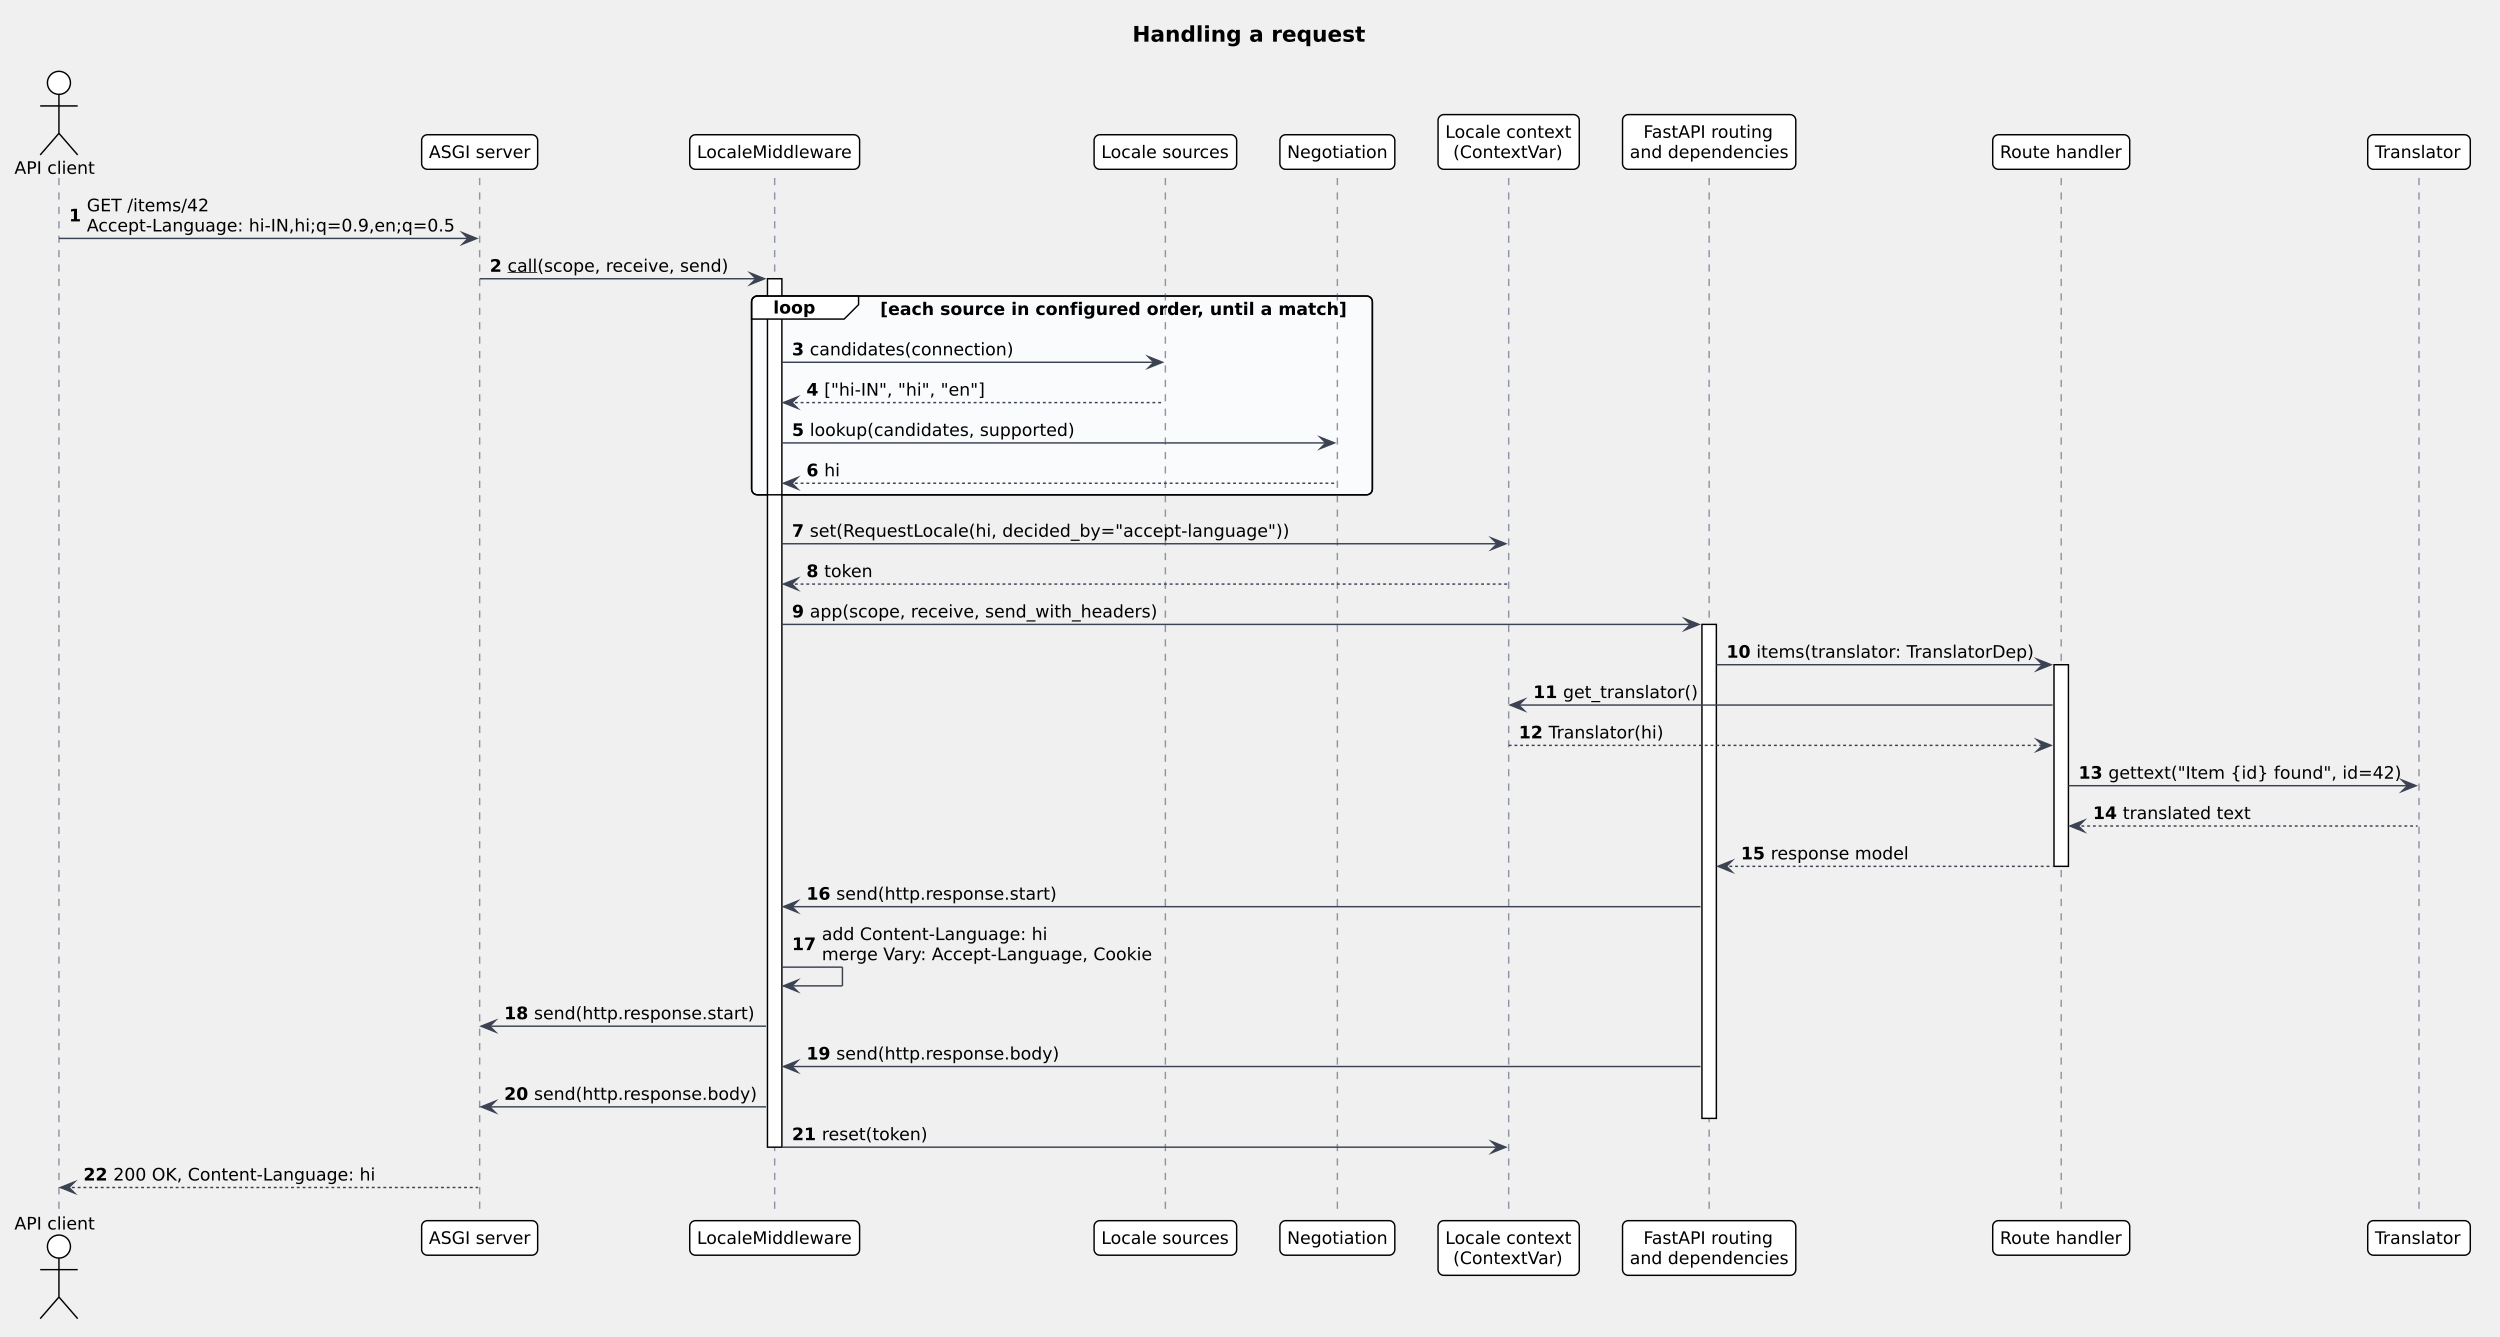
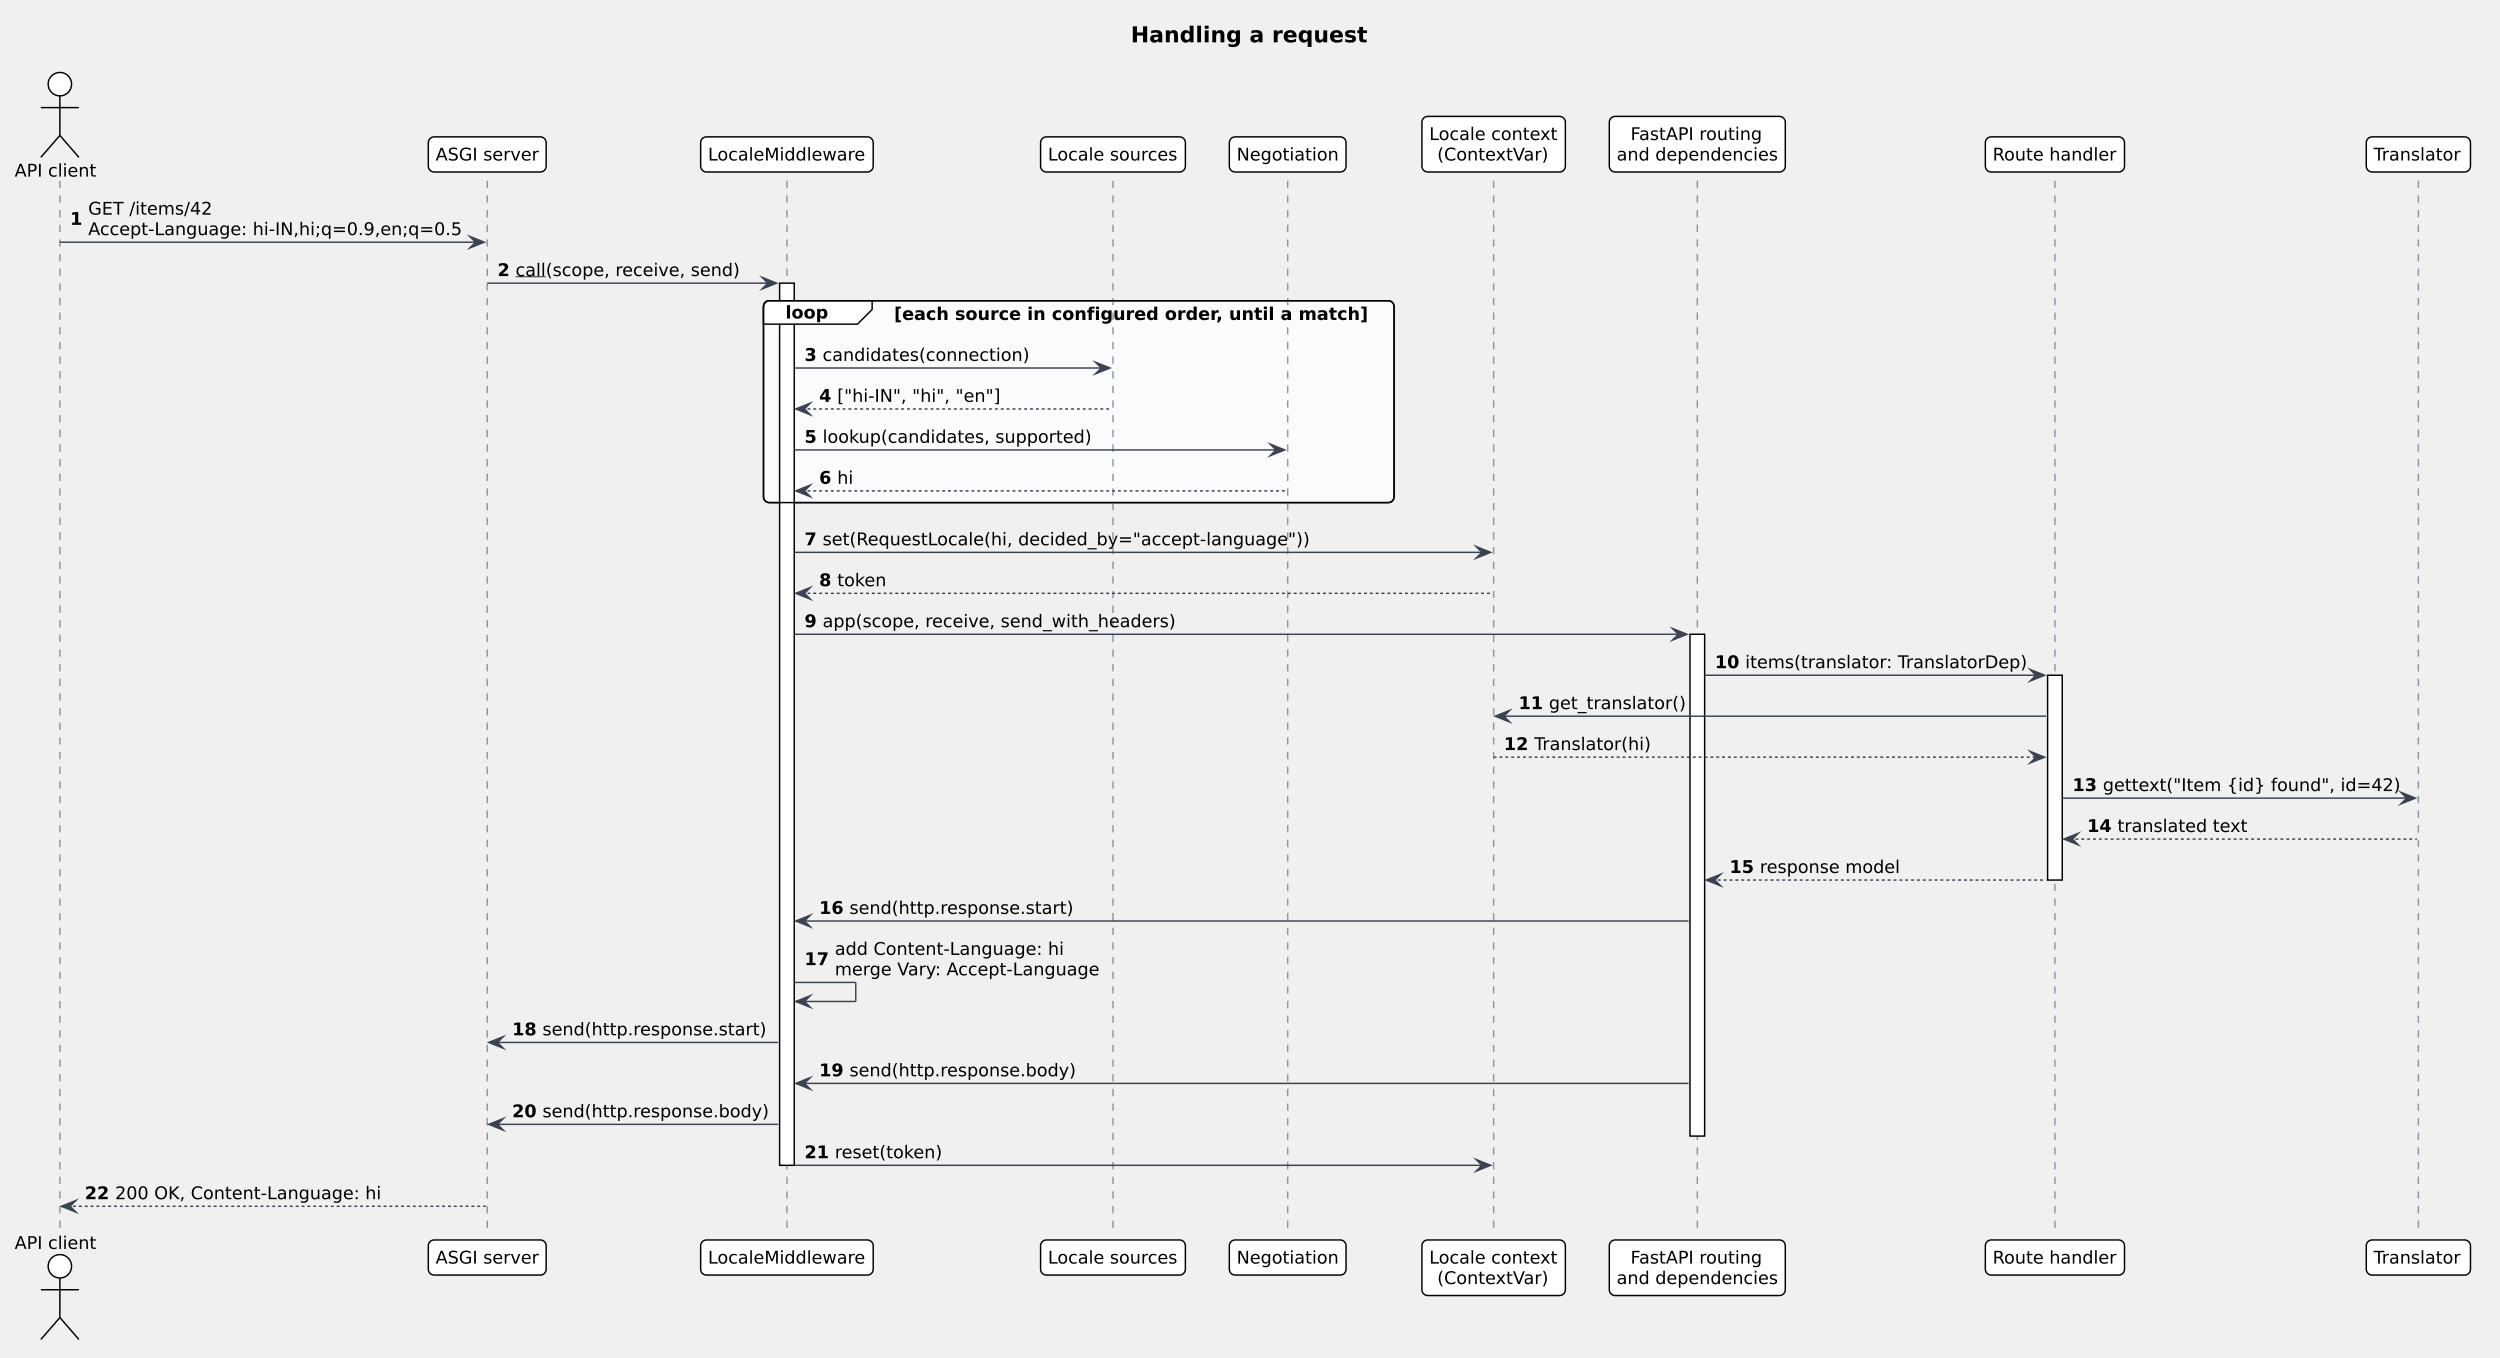
- <svg xmlns="http://www.w3.org/2000/svg" version="1.1" data-diagram-type="SEQUENCE" style="width:1734px;height:927px;background:#FFFFFF;" width="1734px" height="927px" viewBox="0 0 1734 927" zoomAndPan="magnify" preserveAspectRatio="none" contentStyleType="text/css">
+ <svg xmlns="http://www.w3.org/2000/svg" version="1.1" data-diagram-type="SEQUENCE" style="width:1707px;height:927px;background:#FFFFFF;" width="1707px" height="927px" viewBox="0 0 1707 927" zoomAndPan="magnify" preserveAspectRatio="none" contentStyleType="text/css">
  <defs />
  <g font-family="sans-serif" lengthAdjust="spacing">
    <g class="title" data-source-line="2">
-       <text x="785.389" y="28.923" fill="#000" font-size="15" textLength="161.616" font-weight="700" font-family="'DejaVu Sans'">Handling a request</text>
+       <text x="772.112" y="28.923" fill="#000" font-size="15" textLength="161.616" font-weight="700" font-family="'DejaVu Sans'">Handling a request</text>
    </g>
    <rect x="521.313" y="205.336" width="430.574" height="137.844" fill="#FAFBFC" style="stroke:#FAFBFC;stroke-width:1;" rx="4" ry="4" />
    <rect x="521.313" y="205.336" width="430.574" height="137.844" fill="none" style="stroke:#000;stroke-width:1;" rx="4" ry="4" />
    <g>
      <rect x="37.379" y="123.43" width="8" height="718.219" fill="#000" fill-opacity="0" />
      <line x1="40.879" y1="123.43" x2="40.879" y2="841.648" style="stroke:#8C96A8;stroke-width:1;stroke-dasharray:5,5;" />
    </g>
    <g>
      <rect x="329.186" y="123.43" width="8" height="718.219" fill="#000" fill-opacity="0" />
      <line x1="332.686" y1="123.43" x2="332.686" y2="841.648" style="stroke:#8C96A8;stroke-width:1;stroke-dasharray:5,5;" />
    </g>
    <g>
      <rect x="533.813" y="123.43" width="8" height="718.219" fill="#000" fill-opacity="0" />
      <line x1="537.313" y1="123.43" x2="537.313" y2="841.648" style="stroke:#8C96A8;stroke-width:1;stroke-dasharray:5,5;" />
    </g>
    <g>
      <rect x="532.313" y="193.336" width="10" height="602.344" fill="#FFF" style="stroke:#000;stroke-width:1;" />
    </g>
    <g>
-       <rect x="804.805" y="123.43" width="8" height="718.219" fill="#000" fill-opacity="0" />
-       <line x1="808.305" y1="123.43" x2="808.305" y2="841.648" style="stroke:#8C96A8;stroke-width:1;stroke-dasharray:5,5;" />
+       <rect x="756.447" y="123.43" width="8" height="718.219" fill="#000" fill-opacity="0" />
+       <line x1="759.947" y1="123.43" x2="759.947" y2="841.648" style="stroke:#8C96A8;stroke-width:1;stroke-dasharray:5,5;" />
    </g>
    <g>
-       <rect x="924.091" y="123.43" width="8" height="718.219" fill="#000" fill-opacity="0" />
-       <line x1="927.591" y1="123.43" x2="927.591" y2="841.648" style="stroke:#8C96A8;stroke-width:1;stroke-dasharray:5,5;" />
+       <rect x="875.733" y="123.43" width="8" height="718.219" fill="#000" fill-opacity="0" />
+       <line x1="879.233" y1="123.43" x2="879.233" y2="841.648" style="stroke:#8C96A8;stroke-width:1;stroke-dasharray:5,5;" />
    </g>
    <g>
-       <rect x="1042.914" y="123.43" width="8" height="718.219" fill="#000" fill-opacity="0" />
-       <line x1="1046.414" y1="123.43" x2="1046.414" y2="841.648" style="stroke:#8C96A8;stroke-width:1;stroke-dasharray:5,5;" />
+       <rect x="1016.361" y="123.43" width="8" height="718.219" fill="#000" fill-opacity="0" />
+       <line x1="1019.861" y1="123.43" x2="1019.861" y2="841.648" style="stroke:#8C96A8;stroke-width:1;stroke-dasharray:5,5;" />
    </g>
    <g>
-       <rect x="1181.973" y="123.43" width="8" height="718.219" fill="#000" fill-opacity="0" />
-       <line x1="1185.473" y1="123.43" x2="1185.473" y2="841.648" style="stroke:#8C96A8;stroke-width:1;stroke-dasharray:5,5;" />
+       <rect x="1155.42" y="123.43" width="8" height="718.219" fill="#000" fill-opacity="0" />
+       <line x1="1158.92" y1="123.43" x2="1158.92" y2="841.648" style="stroke:#8C96A8;stroke-width:1;stroke-dasharray:5,5;" />
    </g>
    <g>
-       <rect x="1180.473" y="433.086" width="10" height="342.625" fill="#FFF" style="stroke:#000;stroke-width:1;" />
+       <rect x="1153.92" y="433.086" width="10" height="342.625" fill="#FFF" style="stroke:#000;stroke-width:1;" />
    </g>
    <g>
-       <rect x="1426.156" y="123.43" width="8" height="718.219" fill="#000" fill-opacity="0" />
-       <line x1="1429.656" y1="123.43" x2="1429.656" y2="841.648" style="stroke:#8C96A8;stroke-width:1;stroke-dasharray:5,5;" />
+       <rect x="1399.604" y="123.43" width="8" height="718.219" fill="#000" fill-opacity="0" />
+       <line x1="1403.104" y1="123.43" x2="1403.104" y2="841.648" style="stroke:#8C96A8;stroke-width:1;stroke-dasharray:5,5;" />
    </g>
    <g>
-       <rect x="1424.656" y="461.055" width="10" height="139.844" fill="#FFF" style="stroke:#000;stroke-width:1;" />
+       <rect x="1398.104" y="461.055" width="10" height="139.844" fill="#FFF" style="stroke:#000;stroke-width:1;" />
    </g>
    <g>
-       <rect x="1674.322" y="123.43" width="8" height="718.219" fill="#000" fill-opacity="0" />
-       <line x1="1677.822" y1="123.43" x2="1677.822" y2="841.648" style="stroke:#8C96A8;stroke-width:1;stroke-dasharray:5,5;" />
+       <rect x="1647.77" y="123.43" width="8" height="718.219" fill="#000" fill-opacity="0" />
+       <line x1="1651.27" y1="123.43" x2="1651.27" y2="841.648" style="stroke:#8C96A8;stroke-width:1;stroke-dasharray:5,5;" />
    </g>
    <text x="10" y="120.6" fill="#000" font-size="12" textLength="55.758" font-family="'DejaVu Sans'">API client</text>
    <ellipse cx="40.879" cy="57.461" rx="8" ry="8" fill="#FFF" style="stroke:#000;stroke-width:1;" />
    <path d="M40.879,65.461 L40.879,92.461 M27.879,73.461 L53.879,73.461 M40.879,92.461 L27.879,107.461 M40.879,92.461 L53.879,107.461" style="stroke:#000;stroke-width:1;" fill="none" />
    <rect x="292.453" y="93.461" width="80.465" height="23.969" fill="#FFF" style="stroke:#000;stroke-width:1;" rx="4" ry="4" />
    <text x="297.453" y="109.6" fill="#000" font-size="12" textLength="70.465" font-family="'DejaVu Sans'">ASGI server</text>
    <rect x="478.403" y="93.461" width="117.818" height="23.969" fill="#FFF" style="stroke:#000;stroke-width:1;" rx="4" ry="4" />
    <text x="483.403" y="109.6" fill="#000" font-size="12" textLength="107.818" font-family="'DejaVu Sans'">LocaleMiddleware</text>
-     <rect x="758.867" y="93.461" width="98.875" height="23.969" fill="#FFF" style="stroke:#000;stroke-width:1;" rx="4" ry="4" />
-     <text x="763.867" y="109.6" fill="#000" font-size="12" textLength="88.875" font-family="'DejaVu Sans'">Locale sources</text>
-     <rect x="887.742" y="93.461" width="79.697" height="23.969" fill="#FFF" style="stroke:#000;stroke-width:1;" rx="4" ry="4" />
-     <text x="892.742" y="109.6" fill="#000" font-size="12" textLength="69.697" font-family="'DejaVu Sans'">Negotiation</text>
-     <rect x="997.439" y="79.492" width="97.949" height="37.938" fill="#FFF" style="stroke:#000;stroke-width:1;" rx="4" ry="4" />
-     <text x="1002.439" y="95.631" fill="#000" font-size="12" textLength="87.949" font-family="'DejaVu Sans'">Locale context</text>
-     <text x="1007.874" y="109.6" fill="#000" font-size="12" textLength="77.08" font-family="'DejaVu Sans'">(ContextVar)</text>
-     <rect x="1125.389" y="79.492" width="120.168" height="37.938" fill="#FFF" style="stroke:#000;stroke-width:1;" rx="4" ry="4" />
-     <text x="1139.896" y="95.631" fill="#000" font-size="12" textLength="91.154" font-family="'DejaVu Sans'">FastAPI routing</text>
-     <text x="1130.389" y="109.6" fill="#000" font-size="12" textLength="110.168" font-family="'DejaVu Sans'">and dependencies</text>
-     <rect x="1382.146" y="93.461" width="95.02" height="23.969" fill="#FFF" style="stroke:#000;stroke-width:1;" rx="4" ry="4" />
-     <text x="1387.146" y="109.6" fill="#000" font-size="12" textLength="85.02" font-family="'DejaVu Sans'">Route handler</text>
-     <rect x="1642.251" y="93.461" width="71.143" height="23.969" fill="#FFF" style="stroke:#000;stroke-width:1;" rx="4" ry="4" />
-     <text x="1647.251" y="109.6" fill="#000" font-size="12" textLength="61.143" font-family="'DejaVu Sans'">Translator</text>
+     <rect x="710.51" y="93.461" width="98.875" height="23.969" fill="#FFF" style="stroke:#000;stroke-width:1;" rx="4" ry="4" />
+     <text x="715.51" y="109.6" fill="#000" font-size="12" textLength="88.875" font-family="'DejaVu Sans'">Locale sources</text>
+     <rect x="839.385" y="93.461" width="79.697" height="23.969" fill="#FFF" style="stroke:#000;stroke-width:1;" rx="4" ry="4" />
+     <text x="844.385" y="109.6" fill="#000" font-size="12" textLength="69.697" font-family="'DejaVu Sans'">Negotiation</text>
+     <rect x="970.887" y="79.492" width="97.949" height="37.938" fill="#FFF" style="stroke:#000;stroke-width:1;" rx="4" ry="4" />
+     <text x="975.887" y="95.631" fill="#000" font-size="12" textLength="87.949" font-family="'DejaVu Sans'">Locale context</text>
+     <text x="981.321" y="109.6" fill="#000" font-size="12" textLength="77.08" font-family="'DejaVu Sans'">(ContextVar)</text>
+     <rect x="1098.836" y="79.492" width="120.168" height="37.938" fill="#FFF" style="stroke:#000;stroke-width:1;" rx="4" ry="4" />
+     <text x="1113.343" y="95.631" fill="#000" font-size="12" textLength="91.154" font-family="'DejaVu Sans'">FastAPI routing</text>
+     <text x="1103.836" y="109.6" fill="#000" font-size="12" textLength="110.168" font-family="'DejaVu Sans'">and dependencies</text>
+     <rect x="1355.594" y="93.461" width="95.02" height="23.969" fill="#FFF" style="stroke:#000;stroke-width:1;" rx="4" ry="4" />
+     <text x="1360.594" y="109.6" fill="#000" font-size="12" textLength="85.02" font-family="'DejaVu Sans'">Route handler</text>
+     <rect x="1615.698" y="93.461" width="71.143" height="23.969" fill="#FFF" style="stroke:#000;stroke-width:1;" rx="4" ry="4" />
+     <text x="1620.698" y="109.6" fill="#000" font-size="12" textLength="61.143" font-family="'DejaVu Sans'">Translator</text>
    <text x="10" y="852.787" fill="#000" font-size="12" textLength="55.758" font-family="'DejaVu Sans'">API client</text>
    <ellipse cx="40.879" cy="864.617" rx="8" ry="8" fill="#FFF" style="stroke:#000;stroke-width:1;" />
    <path d="M40.879,872.617 L40.879,899.617 M27.879,880.617 L53.879,880.617 M40.879,899.617 L27.879,914.617 M40.879,899.617 L53.879,914.617" style="stroke:#000;stroke-width:1;" fill="none" />
    <rect x="292.453" y="846.648" width="80.465" height="23.969" fill="#FFF" style="stroke:#000;stroke-width:1;" rx="4" ry="4" />
    <text x="297.453" y="862.787" fill="#000" font-size="12" textLength="70.465" font-family="'DejaVu Sans'">ASGI server</text>
    <rect x="478.403" y="846.648" width="117.818" height="23.969" fill="#FFF" style="stroke:#000;stroke-width:1;" rx="4" ry="4" />
    <text x="483.403" y="862.787" fill="#000" font-size="12" textLength="107.818" font-family="'DejaVu Sans'">LocaleMiddleware</text>
-     <rect x="758.867" y="846.648" width="98.875" height="23.969" fill="#FFF" style="stroke:#000;stroke-width:1;" rx="4" ry="4" />
-     <text x="763.867" y="862.787" fill="#000" font-size="12" textLength="88.875" font-family="'DejaVu Sans'">Locale sources</text>
-     <rect x="887.742" y="846.648" width="79.697" height="23.969" fill="#FFF" style="stroke:#000;stroke-width:1;" rx="4" ry="4" />
-     <text x="892.742" y="862.787" fill="#000" font-size="12" textLength="69.697" font-family="'DejaVu Sans'">Negotiation</text>
-     <rect x="997.439" y="846.648" width="97.949" height="37.938" fill="#FFF" style="stroke:#000;stroke-width:1;" rx="4" ry="4" />
-     <text x="1002.439" y="862.787" fill="#000" font-size="12" textLength="87.949" font-family="'DejaVu Sans'">Locale context</text>
-     <text x="1007.874" y="876.756" fill="#000" font-size="12" textLength="77.08" font-family="'DejaVu Sans'">(ContextVar)</text>
-     <rect x="1125.389" y="846.648" width="120.168" height="37.938" fill="#FFF" style="stroke:#000;stroke-width:1;" rx="4" ry="4" />
-     <text x="1139.896" y="862.787" fill="#000" font-size="12" textLength="91.154" font-family="'DejaVu Sans'">FastAPI routing</text>
-     <text x="1130.389" y="876.756" fill="#000" font-size="12" textLength="110.168" font-family="'DejaVu Sans'">and dependencies</text>
-     <rect x="1382.146" y="846.648" width="95.02" height="23.969" fill="#FFF" style="stroke:#000;stroke-width:1;" rx="4" ry="4" />
-     <text x="1387.146" y="862.787" fill="#000" font-size="12" textLength="85.02" font-family="'DejaVu Sans'">Route handler</text>
-     <rect x="1642.251" y="846.648" width="71.143" height="23.969" fill="#FFF" style="stroke:#000;stroke-width:1;" rx="4" ry="4" />
-     <text x="1647.251" y="862.787" fill="#000" font-size="12" textLength="61.143" font-family="'DejaVu Sans'">Translator</text>
+     <rect x="710.51" y="846.648" width="98.875" height="23.969" fill="#FFF" style="stroke:#000;stroke-width:1;" rx="4" ry="4" />
+     <text x="715.51" y="862.787" fill="#000" font-size="12" textLength="88.875" font-family="'DejaVu Sans'">Locale sources</text>
+     <rect x="839.385" y="846.648" width="79.697" height="23.969" fill="#FFF" style="stroke:#000;stroke-width:1;" rx="4" ry="4" />
+     <text x="844.385" y="862.787" fill="#000" font-size="12" textLength="69.697" font-family="'DejaVu Sans'">Negotiation</text>
+     <rect x="970.887" y="846.648" width="97.949" height="37.938" fill="#FFF" style="stroke:#000;stroke-width:1;" rx="4" ry="4" />
+     <text x="975.887" y="862.787" fill="#000" font-size="12" textLength="87.949" font-family="'DejaVu Sans'">Locale context</text>
+     <text x="981.321" y="876.756" fill="#000" font-size="12" textLength="77.08" font-family="'DejaVu Sans'">(ContextVar)</text>
+     <rect x="1098.836" y="846.648" width="120.168" height="37.938" fill="#FFF" style="stroke:#000;stroke-width:1;" rx="4" ry="4" />
+     <text x="1113.343" y="862.787" fill="#000" font-size="12" textLength="91.154" font-family="'DejaVu Sans'">FastAPI routing</text>
+     <text x="1103.836" y="876.756" fill="#000" font-size="12" textLength="110.168" font-family="'DejaVu Sans'">and dependencies</text>
+     <rect x="1355.594" y="846.648" width="95.02" height="23.969" fill="#FFF" style="stroke:#000;stroke-width:1;" rx="4" ry="4" />
+     <text x="1360.594" y="862.787" fill="#000" font-size="12" textLength="85.02" font-family="'DejaVu Sans'">Route handler</text>
+     <rect x="1615.698" y="846.648" width="71.143" height="23.969" fill="#FFF" style="stroke:#000;stroke-width:1;" rx="4" ry="4" />
+     <text x="1620.698" y="862.787" fill="#000" font-size="12" textLength="61.143" font-family="'DejaVu Sans'">Translator</text>
    <polygon points="320.686,161.367,330.686,165.367,320.686,169.367,324.686,165.367" fill="#3B4252" style="stroke:#3B4252;stroke-width:1;stroke-linejoin:miter;stroke-miterlimit:10;" />
    <line x1="40.879" y1="165.367" x2="326.686" y2="165.367" style="stroke:#3B4252;stroke-width:1;" />
    <text x="47.879" y="153.553" fill="#000" font-size="12" font-weight="700" font-family="'DejaVu Sans'">1</text>
    <text x="60.229" y="146.568" fill="#000" font-size="12" textLength="84.744" font-family="'DejaVu Sans'">GET /items/42</text>
    <text x="60.229" y="160.537" fill="#000" font-size="12" textLength="255.457" font-family="'DejaVu Sans'">Accept-Language: hi-IN,hi;q=0.9,en;q=0.5</text>
    <polygon points="520.313,189.336,530.313,193.336,520.313,197.336,524.313,193.336" fill="#3B4252" style="stroke:#3B4252;stroke-width:1;stroke-linejoin:miter;stroke-miterlimit:10;" />
    <line x1="332.686" y1="193.336" x2="526.313" y2="193.336" style="stroke:#3B4252;stroke-width:1;" />
    <text x="339.686" y="188.506" fill="#000" font-size="12" font-weight="700" font-family="'DejaVu Sans'">2</text>
    <text x="352.035" y="188.506" fill="#000" font-size="12" textLength="20.619" text-decoration="underline" font-family="'DejaVu Sans'">call</text>
    <text x="372.654" y="188.506" fill="#000" font-size="12" textLength="132.785" font-family="'DejaVu Sans'">(scope, receive, send)</text>
    <path d="M525.313,205.336 L595.504,205.336 L595.504,211.305 L585.504,221.305 L521.313,221.305 L521.313,209.336 A4,4 0 0 1 525.313,205.336" style="stroke:#000;stroke-width:1;" fill="#FFF" />
    <rect x="521.313" y="205.336" width="430.574" height="137.844" fill="none" style="stroke:#000;stroke-width:1;" rx="4" ry="4" />
    <text x="536.313" y="217.475" fill="#000" font-size="12" textLength="29.191" font-weight="700" font-family="'DejaVu Sans'">loop</text>
    <text x="610.504" y="218.475" fill="#000" font-size="12" textLength="325.383" font-weight="700" font-family="'DejaVu Sans'">[each source in configured order, until a match]</text>
-     <polygon points="796.305,247.273,806.305,251.273,796.305,255.273,800.305,251.273" fill="#3B4252" style="stroke:#3B4252;stroke-width:1;stroke-linejoin:miter;stroke-miterlimit:10;" />
-     <line x1="542.313" y1="251.273" x2="802.305" y2="251.273" style="stroke:#3B4252;stroke-width:1;" />
+     <polygon points="747.947,247.273,757.947,251.273,747.947,255.273,751.947,251.273" fill="#3B4252" style="stroke:#3B4252;stroke-width:1;stroke-linejoin:miter;stroke-miterlimit:10;" />
+     <line x1="542.313" y1="251.273" x2="753.947" y2="251.273" style="stroke:#3B4252;stroke-width:1;" />
    <text x="549.313" y="246.443" fill="#000" font-size="12" font-weight="700" font-family="'DejaVu Sans'">3</text>
    <text x="561.662" y="246.443" fill="#000" font-size="12" textLength="141.299" font-family="'DejaVu Sans'">candidates(connection)</text>
    <polygon points="553.313,275.242,543.313,279.242,553.313,283.242,549.313,279.242" fill="#3B4252" style="stroke:#3B4252;stroke-width:1;stroke-linejoin:miter;stroke-miterlimit:10;" />
-     <line x1="547.313" y1="279.242" x2="807.305" y2="279.242" style="stroke:#3B4252;stroke-width:1;stroke-dasharray:2,2;" />
+     <line x1="547.313" y1="279.242" x2="758.947" y2="279.242" style="stroke:#3B4252;stroke-width:1;stroke-dasharray:2,2;" />
    <text x="559.313" y="274.412" fill="#000" font-size="12" font-weight="700" font-family="'DejaVu Sans'">4</text>
    <text x="571.662" y="274.412" fill="#000" font-size="12" textLength="111.451" font-family="'DejaVu Sans'">["hi-IN", "hi", "en"]</text>
-     <polygon points="915.591,303.211,925.591,307.211,915.591,311.211,919.591,307.211" fill="#3B4252" style="stroke:#3B4252;stroke-width:1;stroke-linejoin:miter;stroke-miterlimit:10;" />
-     <line x1="542.313" y1="307.211" x2="921.591" y2="307.211" style="stroke:#3B4252;stroke-width:1;" />
+     <polygon points="867.233,303.211,877.233,307.211,867.233,311.211,871.233,307.211" fill="#3B4252" style="stroke:#3B4252;stroke-width:1;stroke-linejoin:miter;stroke-miterlimit:10;" />
+     <line x1="542.313" y1="307.211" x2="873.233" y2="307.211" style="stroke:#3B4252;stroke-width:1;" />
    <text x="549.313" y="302.381" fill="#000" font-size="12" font-weight="700" font-family="'DejaVu Sans'">5</text>
    <text x="561.662" y="302.381" fill="#000" font-size="12" textLength="184.072" font-family="'DejaVu Sans'">lookup(candidates, supported)</text>
    <polygon points="553.313,331.18,543.313,335.18,553.313,339.18,549.313,335.18" fill="#3B4252" style="stroke:#3B4252;stroke-width:1;stroke-linejoin:miter;stroke-miterlimit:10;" />
-     <line x1="547.313" y1="335.18" x2="926.591" y2="335.18" style="stroke:#3B4252;stroke-width:1;stroke-dasharray:2,2;" />
+     <line x1="547.313" y1="335.18" x2="878.233" y2="335.18" style="stroke:#3B4252;stroke-width:1;stroke-dasharray:2,2;" />
    <text x="559.313" y="330.35" fill="#000" font-size="12" font-weight="700" font-family="'DejaVu Sans'">6</text>
    <text x="571.662" y="330.35" fill="#000" font-size="12" textLength="10.939" font-family="'DejaVu Sans'">hi</text>
-     <polygon points="1034.414,373.148,1044.414,377.148,1034.414,381.148,1038.414,377.148" fill="#3B4252" style="stroke:#3B4252;stroke-width:1;stroke-linejoin:miter;stroke-miterlimit:10;" />
-     <line x1="542.313" y1="377.148" x2="1040.414" y2="377.148" style="stroke:#3B4252;stroke-width:1;" />
+     <polygon points="1007.861,373.148,1017.861,377.148,1007.861,381.148,1011.861,377.148" fill="#3B4252" style="stroke:#3B4252;stroke-width:1;stroke-linejoin:miter;stroke-miterlimit:10;" />
+     <line x1="542.313" y1="377.148" x2="1013.861" y2="377.148" style="stroke:#3B4252;stroke-width:1;" />
    <text x="549.313" y="372.318" fill="#000" font-size="12" font-weight="700" font-family="'DejaVu Sans'">7</text>
    <text x="561.662" y="372.318" fill="#000" font-size="12" textLength="333.428" font-family="'DejaVu Sans'">set(RequestLocale(hi, decided_by="accept-language"))</text>
    <polygon points="553.313,401.117,543.313,405.117,553.313,409.117,549.313,405.117" fill="#3B4252" style="stroke:#3B4252;stroke-width:1;stroke-linejoin:miter;stroke-miterlimit:10;" />
-     <line x1="547.313" y1="405.117" x2="1045.414" y2="405.117" style="stroke:#3B4252;stroke-width:1;stroke-dasharray:2,2;" />
+     <line x1="547.313" y1="405.117" x2="1018.861" y2="405.117" style="stroke:#3B4252;stroke-width:1;stroke-dasharray:2,2;" />
    <text x="559.313" y="400.287" fill="#000" font-size="12" font-weight="700" font-family="'DejaVu Sans'">8</text>
    <text x="571.662" y="400.287" fill="#000" font-size="12" textLength="33.984" font-family="'DejaVu Sans'">token</text>
-     <polygon points="1168.473,429.086,1178.473,433.086,1168.473,437.086,1172.473,433.086" fill="#3B4252" style="stroke:#3B4252;stroke-width:1;stroke-linejoin:miter;stroke-miterlimit:10;" />
-     <line x1="542.313" y1="433.086" x2="1174.473" y2="433.086" style="stroke:#3B4252;stroke-width:1;" />
+     <polygon points="1141.92,429.086,1151.92,433.086,1141.92,437.086,1145.92,433.086" fill="#3B4252" style="stroke:#3B4252;stroke-width:1;stroke-linejoin:miter;stroke-miterlimit:10;" />
+     <line x1="542.313" y1="433.086" x2="1147.92" y2="433.086" style="stroke:#3B4252;stroke-width:1;" />
    <text x="549.313" y="428.256" fill="#000" font-size="12" font-weight="700" font-family="'DejaVu Sans'">9</text>
    <text x="561.662" y="428.256" fill="#000" font-size="12" textLength="241.359" font-family="'DejaVu Sans'">app(scope, receive, send_with_headers)</text>
-     <polygon points="1412.656,457.055,1422.656,461.055,1412.656,465.055,1416.656,461.055" fill="#3B4252" style="stroke:#3B4252;stroke-width:1;stroke-linejoin:miter;stroke-miterlimit:10;" />
-     <line x1="1190.473" y1="461.055" x2="1418.656" y2="461.055" style="stroke:#3B4252;stroke-width:1;" />
-     <text x="1197.473" y="456.225" fill="#000" font-size="12" textLength="16.699" font-weight="700" font-family="'DejaVu Sans'">10</text>
-     <text x="1218.172" y="456.225" fill="#000" font-size="12" textLength="194.484" font-family="'DejaVu Sans'">items(translator: TranslatorDep)</text>
-     <polygon points="1057.414,485.023,1047.414,489.023,1057.414,493.023,1053.414,489.023" fill="#3B4252" style="stroke:#3B4252;stroke-width:1;stroke-linejoin:miter;stroke-miterlimit:10;" />
-     <line x1="1051.414" y1="489.023" x2="1423.656" y2="489.023" style="stroke:#3B4252;stroke-width:1;" />
-     <text x="1063.414" y="484.193" fill="#000" font-size="12" textLength="16.699" font-weight="700" font-family="'DejaVu Sans'">11</text>
-     <text x="1084.113" y="484.193" fill="#000" font-size="12" textLength="93.586" font-family="'DejaVu Sans'">get_translator()</text>
-     <polygon points="1412.656,512.992,1422.656,516.992,1412.656,520.992,1416.656,516.992" fill="#3B4252" style="stroke:#3B4252;stroke-width:1;stroke-linejoin:miter;stroke-miterlimit:10;" />
-     <line x1="1046.414" y1="516.992" x2="1418.656" y2="516.992" style="stroke:#3B4252;stroke-width:1;stroke-dasharray:2,2;" />
-     <text x="1053.414" y="512.162" fill="#000" font-size="12" textLength="16.699" font-weight="700" font-family="'DejaVu Sans'">12</text>
-     <text x="1074.113" y="512.162" fill="#000" font-size="12" textLength="81.445" font-family="'DejaVu Sans'">Translator(hi)</text>
-     <polygon points="1665.822,540.961,1675.822,544.961,1665.822,548.961,1669.822,544.961" fill="#3B4252" style="stroke:#3B4252;stroke-width:1;stroke-linejoin:miter;stroke-miterlimit:10;" />
-     <line x1="1434.656" y1="544.961" x2="1671.822" y2="544.961" style="stroke:#3B4252;stroke-width:1;" />
-     <text x="1441.656" y="540.131" fill="#000" font-size="12" textLength="16.699" font-weight="700" font-family="'DejaVu Sans'">13</text>
-     <text x="1462.355" y="540.131" fill="#000" font-size="12" textLength="203.467" font-family="'DejaVu Sans'">gettext("Item {id} found", id=42)</text>
-     <polygon points="1445.656,568.93,1435.656,572.93,1445.656,576.93,1441.656,572.93" fill="#3B4252" style="stroke:#3B4252;stroke-width:1;stroke-linejoin:miter;stroke-miterlimit:10;" />
-     <line x1="1439.656" y1="572.93" x2="1676.822" y2="572.93" style="stroke:#3B4252;stroke-width:1;stroke-dasharray:2,2;" />
-     <text x="1451.656" y="568.1" fill="#000" font-size="12" textLength="16.699" font-weight="700" font-family="'DejaVu Sans'">14</text>
-     <text x="1472.355" y="568.1" fill="#000" font-size="12" textLength="88.951" font-family="'DejaVu Sans'">translated text</text>
-     <polygon points="1201.473,596.898,1191.473,600.898,1201.473,604.898,1197.473,600.898" fill="#3B4252" style="stroke:#3B4252;stroke-width:1;stroke-linejoin:miter;stroke-miterlimit:10;" />
-     <line x1="1195.473" y1="600.898" x2="1423.656" y2="600.898" style="stroke:#3B4252;stroke-width:1;stroke-dasharray:2,2;" />
-     <text x="1207.473" y="596.068" fill="#000" font-size="12" textLength="16.699" font-weight="700" font-family="'DejaVu Sans'">15</text>
-     <text x="1228.172" y="596.068" fill="#000" font-size="12" textLength="95.947" font-family="'DejaVu Sans'">response model</text>
+     <polygon points="1386.104,457.055,1396.104,461.055,1386.104,465.055,1390.104,461.055" fill="#3B4252" style="stroke:#3B4252;stroke-width:1;stroke-linejoin:miter;stroke-miterlimit:10;" />
+     <line x1="1163.92" y1="461.055" x2="1392.104" y2="461.055" style="stroke:#3B4252;stroke-width:1;" />
+     <text x="1170.92" y="456.225" fill="#000" font-size="12" textLength="16.699" font-weight="700" font-family="'DejaVu Sans'">10</text>
+     <text x="1191.619" y="456.225" fill="#000" font-size="12" textLength="194.484" font-family="'DejaVu Sans'">items(translator: TranslatorDep)</text>
+     <polygon points="1030.861,485.023,1020.861,489.023,1030.861,493.023,1026.861,489.023" fill="#3B4252" style="stroke:#3B4252;stroke-width:1;stroke-linejoin:miter;stroke-miterlimit:10;" />
+     <line x1="1024.861" y1="489.023" x2="1397.104" y2="489.023" style="stroke:#3B4252;stroke-width:1;" />
+     <text x="1036.861" y="484.193" fill="#000" font-size="12" textLength="16.699" font-weight="700" font-family="'DejaVu Sans'">11</text>
+     <text x="1057.561" y="484.193" fill="#000" font-size="12" textLength="93.586" font-family="'DejaVu Sans'">get_translator()</text>
+     <polygon points="1386.104,512.992,1396.104,516.992,1386.104,520.992,1390.104,516.992" fill="#3B4252" style="stroke:#3B4252;stroke-width:1;stroke-linejoin:miter;stroke-miterlimit:10;" />
+     <line x1="1019.861" y1="516.992" x2="1392.104" y2="516.992" style="stroke:#3B4252;stroke-width:1;stroke-dasharray:2,2;" />
+     <text x="1026.861" y="512.162" fill="#000" font-size="12" textLength="16.699" font-weight="700" font-family="'DejaVu Sans'">12</text>
+     <text x="1047.561" y="512.162" fill="#000" font-size="12" textLength="81.445" font-family="'DejaVu Sans'">Translator(hi)</text>
+     <polygon points="1639.27,540.961,1649.27,544.961,1639.27,548.961,1643.27,544.961" fill="#3B4252" style="stroke:#3B4252;stroke-width:1;stroke-linejoin:miter;stroke-miterlimit:10;" />
+     <line x1="1408.104" y1="544.961" x2="1645.27" y2="544.961" style="stroke:#3B4252;stroke-width:1;" />
+     <text x="1415.104" y="540.131" fill="#000" font-size="12" textLength="16.699" font-weight="700" font-family="'DejaVu Sans'">13</text>
+     <text x="1435.803" y="540.131" fill="#000" font-size="12" textLength="203.467" font-family="'DejaVu Sans'">gettext("Item {id} found", id=42)</text>
+     <polygon points="1419.104,568.93,1409.104,572.93,1419.104,576.93,1415.104,572.93" fill="#3B4252" style="stroke:#3B4252;stroke-width:1;stroke-linejoin:miter;stroke-miterlimit:10;" />
+     <line x1="1413.104" y1="572.93" x2="1650.27" y2="572.93" style="stroke:#3B4252;stroke-width:1;stroke-dasharray:2,2;" />
+     <text x="1425.104" y="568.1" fill="#000" font-size="12" textLength="16.699" font-weight="700" font-family="'DejaVu Sans'">14</text>
+     <text x="1445.803" y="568.1" fill="#000" font-size="12" textLength="88.951" font-family="'DejaVu Sans'">translated text</text>
+     <polygon points="1174.92,596.898,1164.92,600.898,1174.92,604.898,1170.92,600.898" fill="#3B4252" style="stroke:#3B4252;stroke-width:1;stroke-linejoin:miter;stroke-miterlimit:10;" />
+     <line x1="1168.92" y1="600.898" x2="1397.104" y2="600.898" style="stroke:#3B4252;stroke-width:1;stroke-dasharray:2,2;" />
+     <text x="1180.92" y="596.068" fill="#000" font-size="12" textLength="16.699" font-weight="700" font-family="'DejaVu Sans'">15</text>
+     <text x="1201.619" y="596.068" fill="#000" font-size="12" textLength="95.947" font-family="'DejaVu Sans'">response model</text>
    <polygon points="553.313,624.867,543.313,628.867,553.313,632.867,549.313,628.867" fill="#3B4252" style="stroke:#3B4252;stroke-width:1;stroke-linejoin:miter;stroke-miterlimit:10;" />
-     <line x1="547.313" y1="628.867" x2="1179.473" y2="628.867" style="stroke:#3B4252;stroke-width:1;" />
+     <line x1="547.313" y1="628.867" x2="1152.92" y2="628.867" style="stroke:#3B4252;stroke-width:1;" />
    <text x="559.313" y="624.037" fill="#000" font-size="12" textLength="16.699" font-weight="700" font-family="'DejaVu Sans'">16</text>
    <text x="580.012" y="624.037" fill="#000" font-size="12" textLength="153.199" font-family="'DejaVu Sans'">send(http.response.start)</text>
    <line x1="542.313" y1="670.805" x2="584.313" y2="670.805" style="stroke:#3B4252;stroke-width:1;" />
    <line x1="584.313" y1="670.805" x2="584.313" y2="683.805" style="stroke:#3B4252;stroke-width:1;" />
    <line x1="543.313" y1="683.805" x2="584.313" y2="683.805" style="stroke:#3B4252;stroke-width:1;" />
    <polygon points="553.313,679.805,543.313,683.805,553.313,687.805,549.313,683.805" fill="#3B4252" style="stroke:#3B4252;stroke-width:1;stroke-linejoin:miter;stroke-miterlimit:10;" />
    <text x="549.313" y="658.99" fill="#000" font-size="12" textLength="16.699" font-weight="700" font-family="'DejaVu Sans'">17</text>
    <text x="570.012" y="652.006" fill="#000" font-size="12" textLength="156.475" font-family="'DejaVu Sans'">add Content-Language: hi</text>
-     <text x="570.012" y="665.975" fill="#000" font-size="12" textLength="231.293" font-family="'DejaVu Sans'">merge Vary: Accept-Language, Cookie</text>
+     <text x="570.012" y="665.975" fill="#000" font-size="12" textLength="182.936" font-family="'DejaVu Sans'">merge Vary: Accept-Language</text>
    <polygon points="343.686,707.773,333.686,711.773,343.686,715.773,339.686,711.773" fill="#3B4252" style="stroke:#3B4252;stroke-width:1;stroke-linejoin:miter;stroke-miterlimit:10;" />
    <line x1="337.686" y1="711.773" x2="531.313" y2="711.773" style="stroke:#3B4252;stroke-width:1;" />
    <text x="349.686" y="706.943" fill="#000" font-size="12" textLength="16.699" font-weight="700" font-family="'DejaVu Sans'">18</text>
    <text x="370.385" y="706.943" fill="#000" font-size="12" textLength="153.199" font-family="'DejaVu Sans'">send(http.response.start)</text>
    <polygon points="553.313,735.742,543.313,739.742,553.313,743.742,549.313,739.742" fill="#3B4252" style="stroke:#3B4252;stroke-width:1;stroke-linejoin:miter;stroke-miterlimit:10;" />
-     <line x1="547.313" y1="739.742" x2="1179.473" y2="739.742" style="stroke:#3B4252;stroke-width:1;" />
+     <line x1="547.313" y1="739.742" x2="1152.92" y2="739.742" style="stroke:#3B4252;stroke-width:1;" />
    <text x="559.313" y="734.912" fill="#000" font-size="12" textLength="16.699" font-weight="700" font-family="'DejaVu Sans'">19</text>
    <text x="580.012" y="734.912" fill="#000" font-size="12" textLength="154.928" font-family="'DejaVu Sans'">send(http.response.body)</text>
    <polygon points="343.686,763.711,333.686,767.711,343.686,771.711,339.686,767.711" fill="#3B4252" style="stroke:#3B4252;stroke-width:1;stroke-linejoin:miter;stroke-miterlimit:10;" />
    <line x1="337.686" y1="767.711" x2="531.313" y2="767.711" style="stroke:#3B4252;stroke-width:1;" />
    <text x="349.686" y="762.881" fill="#000" font-size="12" textLength="16.699" font-weight="700" font-family="'DejaVu Sans'">20</text>
    <text x="370.385" y="762.881" fill="#000" font-size="12" textLength="154.928" font-family="'DejaVu Sans'">send(http.response.body)</text>
-     <polygon points="1034.414,791.68,1044.414,795.68,1034.414,799.68,1038.414,795.68" fill="#3B4252" style="stroke:#3B4252;stroke-width:1;stroke-linejoin:miter;stroke-miterlimit:10;" />
-     <line x1="542.313" y1="795.68" x2="1040.414" y2="795.68" style="stroke:#3B4252;stroke-width:1;" />
+     <polygon points="1007.861,791.68,1017.861,795.68,1007.861,799.68,1011.861,795.68" fill="#3B4252" style="stroke:#3B4252;stroke-width:1;stroke-linejoin:miter;stroke-miterlimit:10;" />
+     <line x1="542.313" y1="795.68" x2="1013.861" y2="795.68" style="stroke:#3B4252;stroke-width:1;" />
    <text x="549.313" y="790.85" fill="#000" font-size="12" textLength="16.699" font-weight="700" font-family="'DejaVu Sans'">21</text>
    <text x="570.012" y="790.85" fill="#000" font-size="12" textLength="74.004" font-family="'DejaVu Sans'">reset(token)</text>
    <polygon points="51.879,819.648,41.879,823.648,51.879,827.648,47.879,823.648" fill="#3B4252" style="stroke:#3B4252;stroke-width:1;stroke-linejoin:miter;stroke-miterlimit:10;" />
    <line x1="45.879" y1="823.648" x2="331.686" y2="823.648" style="stroke:#3B4252;stroke-width:1;stroke-dasharray:2,2;" />
    <text x="57.879" y="818.818" fill="#000" font-size="12" textLength="16.699" font-weight="700" font-family="'DejaVu Sans'">22</text>
    <text x="78.578" y="818.818" fill="#000" font-size="12" textLength="181.734" font-family="'DejaVu Sans'">200 OK, Content-Language: hi</text>
  </g>
</svg>
